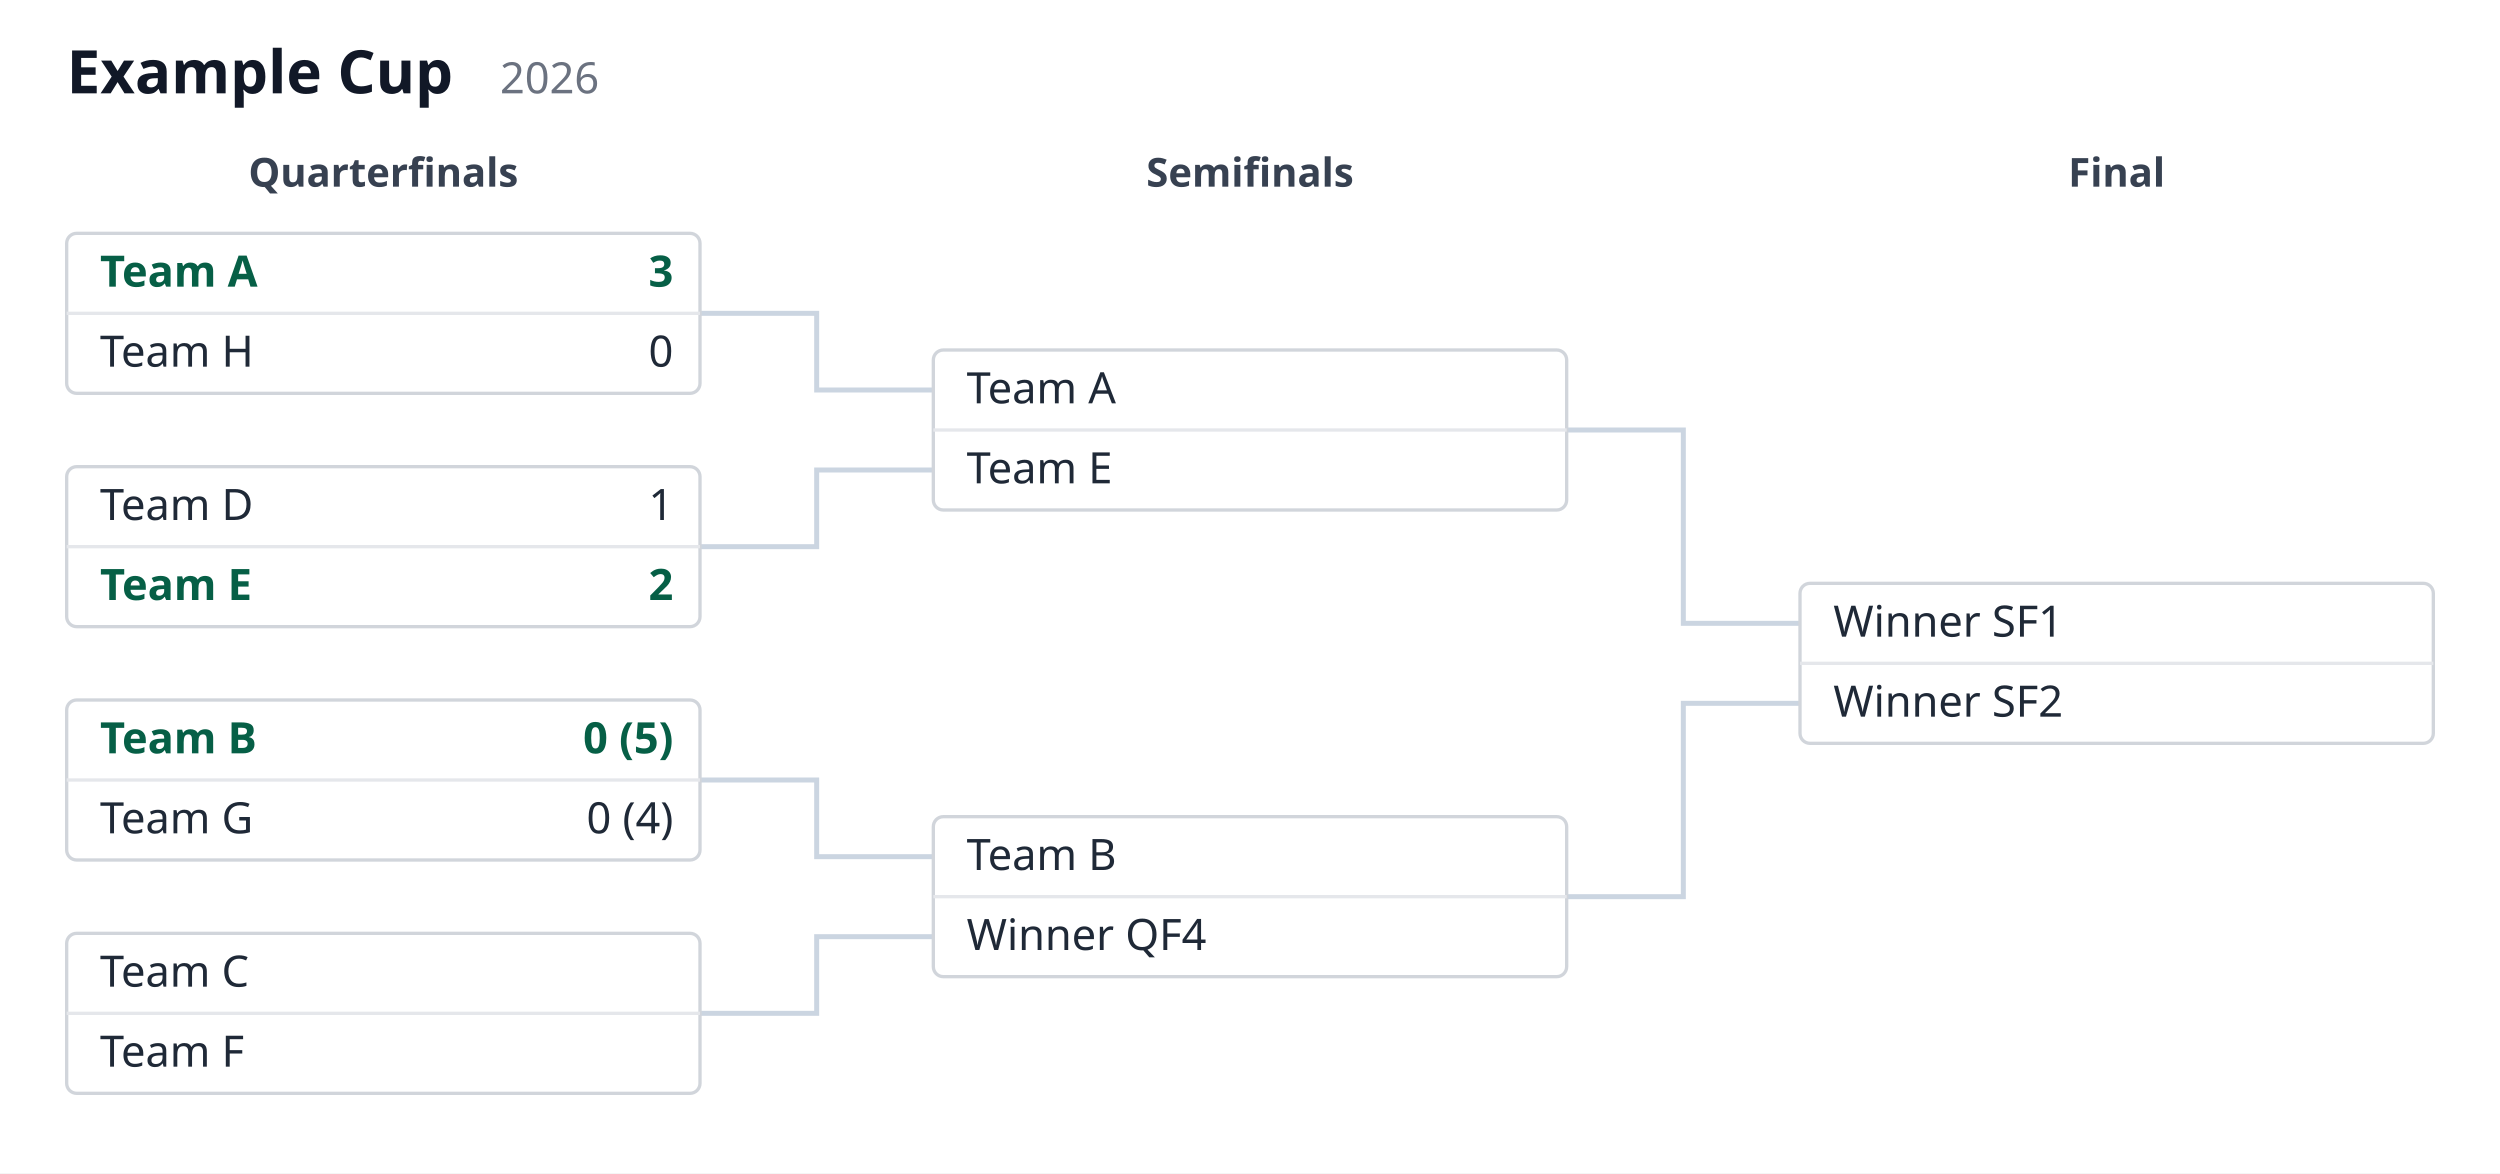
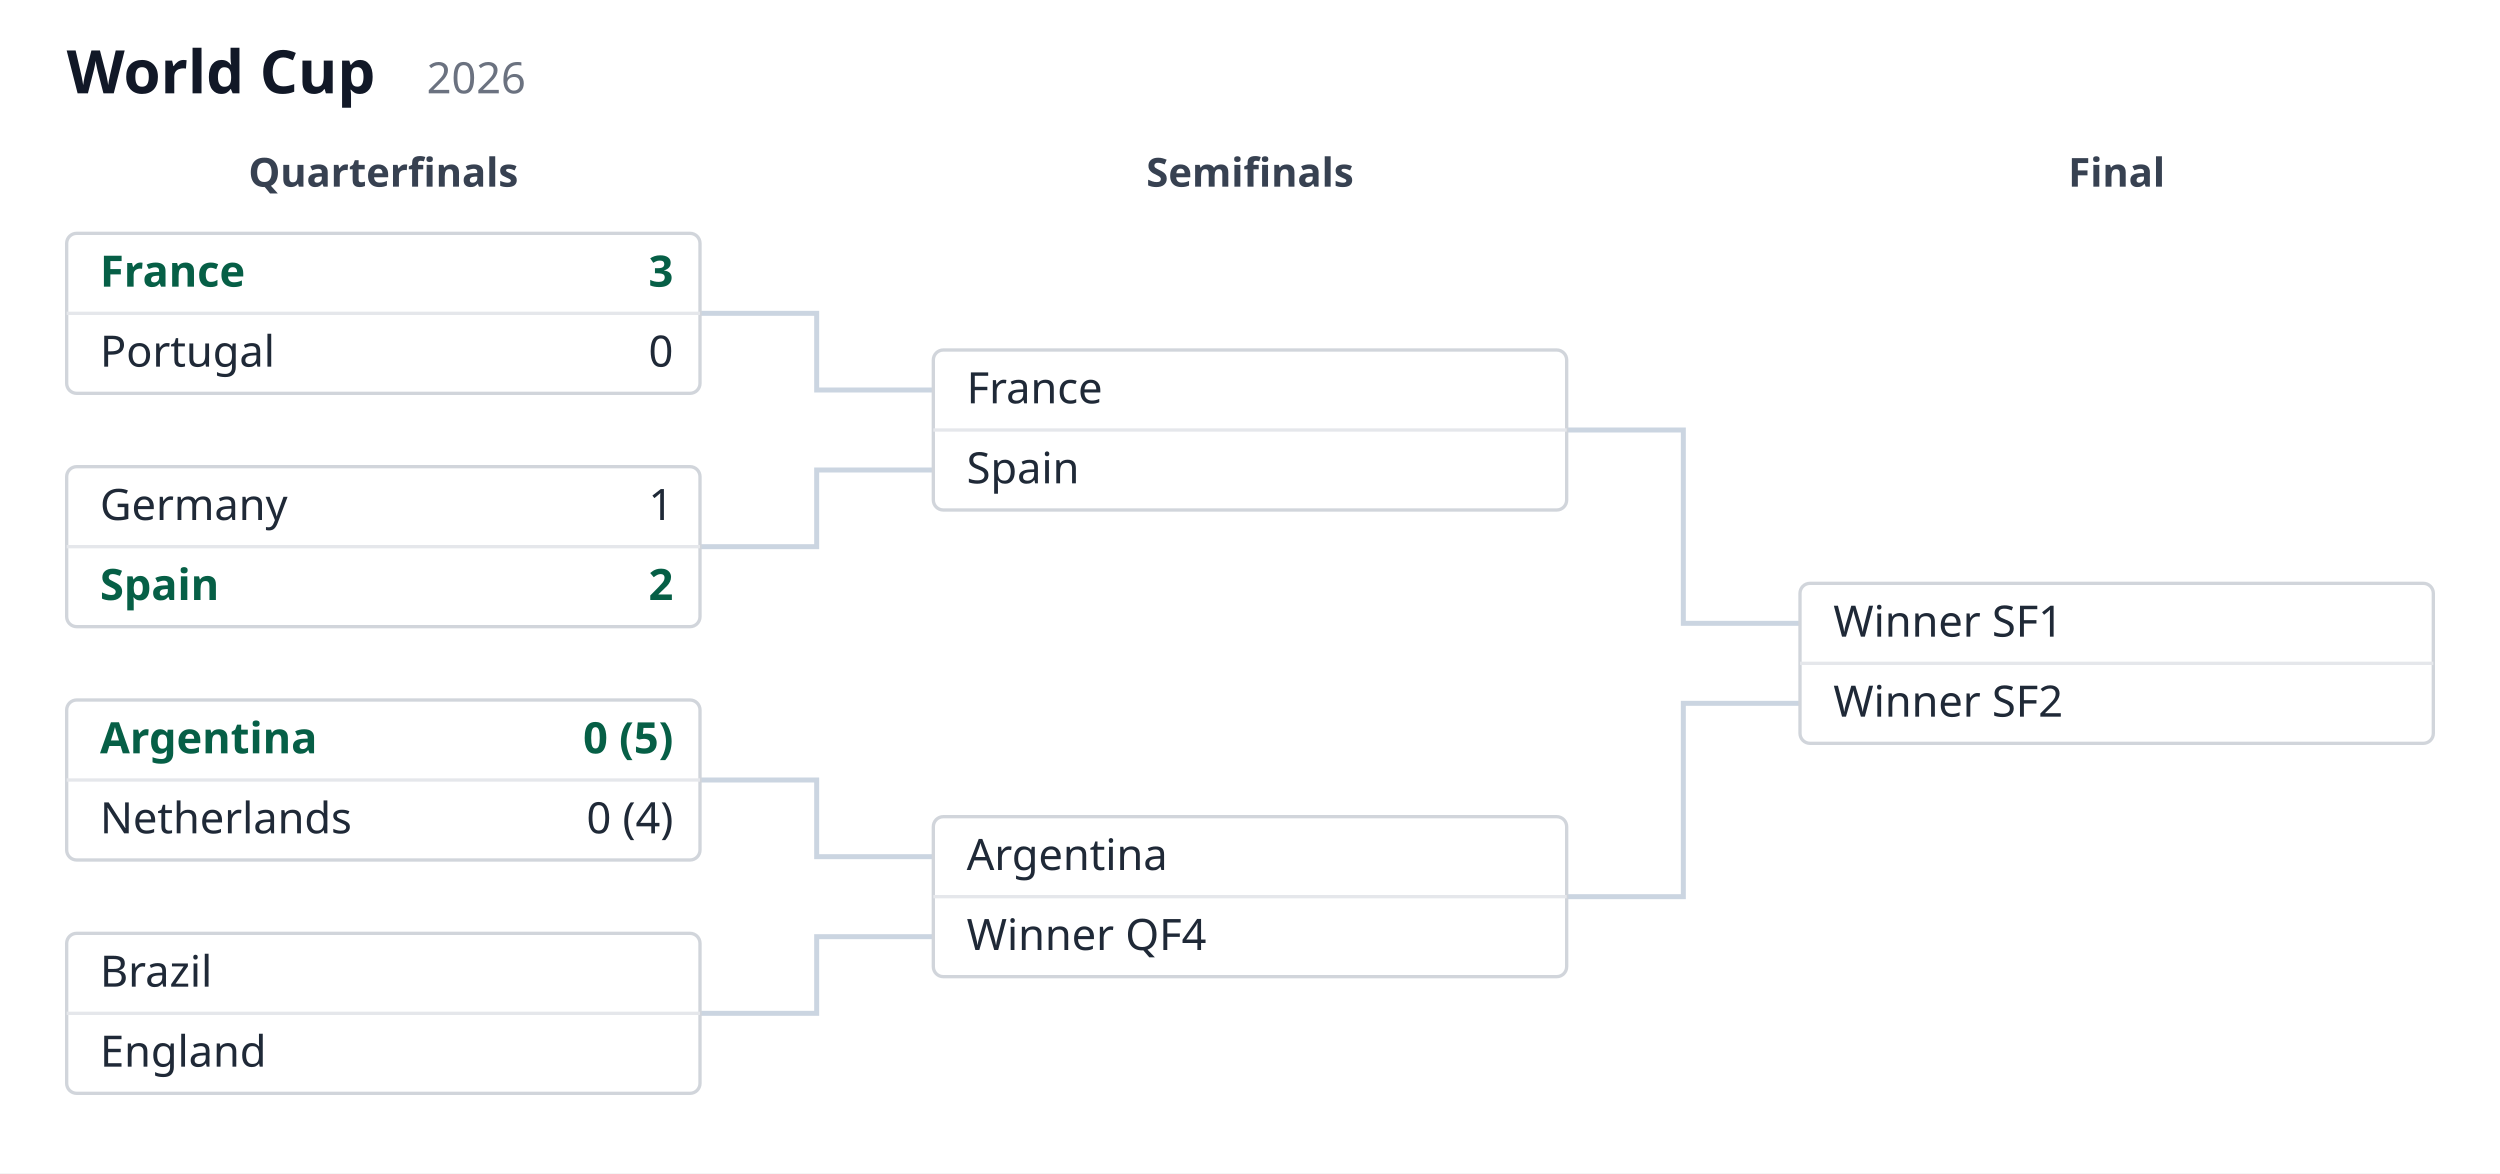
<svg xmlns="http://www.w3.org/2000/svg" viewBox="0 0 750 352" width="750" height="352" font-family="sans-serif">
  <style>
  .pd-bg { fill: #ffffff; }
  .pd-title { font: 600 18px sans-serif; fill: #111827; }
  .pd-season { font: 400 13px sans-serif; fill: #6b7280; }
  .pd-header { font: 600 12px sans-serif; fill: #374151; text-anchor: middle; }
  .pd-box { fill: #ffffff; stroke: #d1d5db; stroke-width: 1; }
  .pd-divider { stroke: #e5e7eb; stroke-width: 1; }
  .pd-team { font: 400 13px sans-serif; fill: #1f2937; }
  .pd-score { font: 400 13px sans-serif; fill: #1f2937; text-anchor: end; }
  .pd-win .pd-team, .pd-win .pd-score { font-weight: 700; fill: #065f46; }
  .pd-link { fill: none; stroke: #cbd5e1; stroke-width: 1.5; }</style>
  <rect class="pd-bg" width="750" height="352" />
-   <text class="pd-title" x="20" y="28">Example Cup</text>
-   <text class="pd-season" x="150" y="28">2026</text>
+   <text class="pd-title" x="20" y="28">World Cup</text>
+   <text class="pd-season" x="128" y="28">2026</text>
  <text class="pd-header" x="115" y="56">Quarterfinals</text>
  <text class="pd-header" x="375" y="56">Semifinals</text>
  <text class="pd-header" x="635" y="56">Final</text>
  <path class="pd-link" d="M 210 94 L 245 94 L 245 117 L 280 117" />
  <path class="pd-link" d="M 210 164 L 245 164 L 245 141 L 280 141" />
  <path class="pd-link" d="M 210 234 L 245 234 L 245 257 L 280 257" />
  <path class="pd-link" d="M 210 304 L 245 304 L 245 281 L 280 281" />
  <path class="pd-link" d="M 470 129 L 505 129 L 505 187 L 540 187" />
  <path class="pd-link" d="M 470 269 L 505 269 L 505 211 L 540 211" />
  <rect class="pd-box" x="20" y="70" width="190" height="48" rx="3" />
  <line class="pd-divider" x1="20" y1="94" x2="210" y2="94" />
  <g class="pd-win">
-     <text class="pd-team" x="30" y="86">Team A</text>
+     <text class="pd-team" x="30" y="86">France</text>
    <text class="pd-score" x="202" y="86">3</text>
  </g>
  <g class="">
-     <text class="pd-team" x="30" y="110">Team H</text>
+     <text class="pd-team" x="30" y="110">Portugal</text>
    <text class="pd-score" x="202" y="110">0</text>
  </g>
  <rect class="pd-box" x="20" y="140" width="190" height="48" rx="3" />
  <line class="pd-divider" x1="20" y1="164" x2="210" y2="164" />
  <g class="">
-     <text class="pd-team" x="30" y="156">Team D</text>
+     <text class="pd-team" x="30" y="156">Germany</text>
    <text class="pd-score" x="202" y="156">1</text>
  </g>
  <g class="pd-win">
-     <text class="pd-team" x="30" y="180">Team E</text>
+     <text class="pd-team" x="30" y="180">Spain</text>
    <text class="pd-score" x="202" y="180">2</text>
  </g>
  <rect class="pd-box" x="20" y="210" width="190" height="48" rx="3" />
  <line class="pd-divider" x1="20" y1="234" x2="210" y2="234" />
  <g class="pd-win">
-     <text class="pd-team" x="30" y="226">Team B</text>
+     <text class="pd-team" x="30" y="226">Argentina</text>
    <text class="pd-score" x="202" y="226">0 (5)</text>
  </g>
  <g class="">
-     <text class="pd-team" x="30" y="250">Team G</text>
+     <text class="pd-team" x="30" y="250">Netherlands</text>
    <text class="pd-score" x="202" y="250">0 (4)</text>
  </g>
  <rect class="pd-box" x="20" y="280" width="190" height="48" rx="3" />
  <line class="pd-divider" x1="20" y1="304" x2="210" y2="304" />
  <g class="">
-     <text class="pd-team" x="30" y="296">Team C</text>
+     <text class="pd-team" x="30" y="296">Brazil</text>
  </g>
  <g class="">
-     <text class="pd-team" x="30" y="320">Team F</text>
+     <text class="pd-team" x="30" y="320">England</text>
  </g>
  <rect class="pd-box" x="280" y="105" width="190" height="48" rx="3" />
  <line class="pd-divider" x1="280" y1="129" x2="470" y2="129" />
  <g class="">
-     <text class="pd-team" x="290" y="121">Team A</text>
+     <text class="pd-team" x="290" y="121">France</text>
  </g>
  <g class="">
-     <text class="pd-team" x="290" y="145">Team E</text>
+     <text class="pd-team" x="290" y="145">Spain</text>
  </g>
  <rect class="pd-box" x="280" y="245" width="190" height="48" rx="3" />
  <line class="pd-divider" x1="280" y1="269" x2="470" y2="269" />
  <g class="">
-     <text class="pd-team" x="290" y="261">Team B</text>
+     <text class="pd-team" x="290" y="261">Argentina</text>
  </g>
  <g class="">
    <text class="pd-team" x="290" y="285">Winner QF4</text>
  </g>
  <rect class="pd-box" x="540" y="175" width="190" height="48" rx="3" />
  <line class="pd-divider" x1="540" y1="199" x2="730" y2="199" />
  <g class="">
    <text class="pd-team" x="550" y="191">Winner SF1</text>
  </g>
  <g class="">
    <text class="pd-team" x="550" y="215">Winner SF2</text>
  </g>
</svg>
